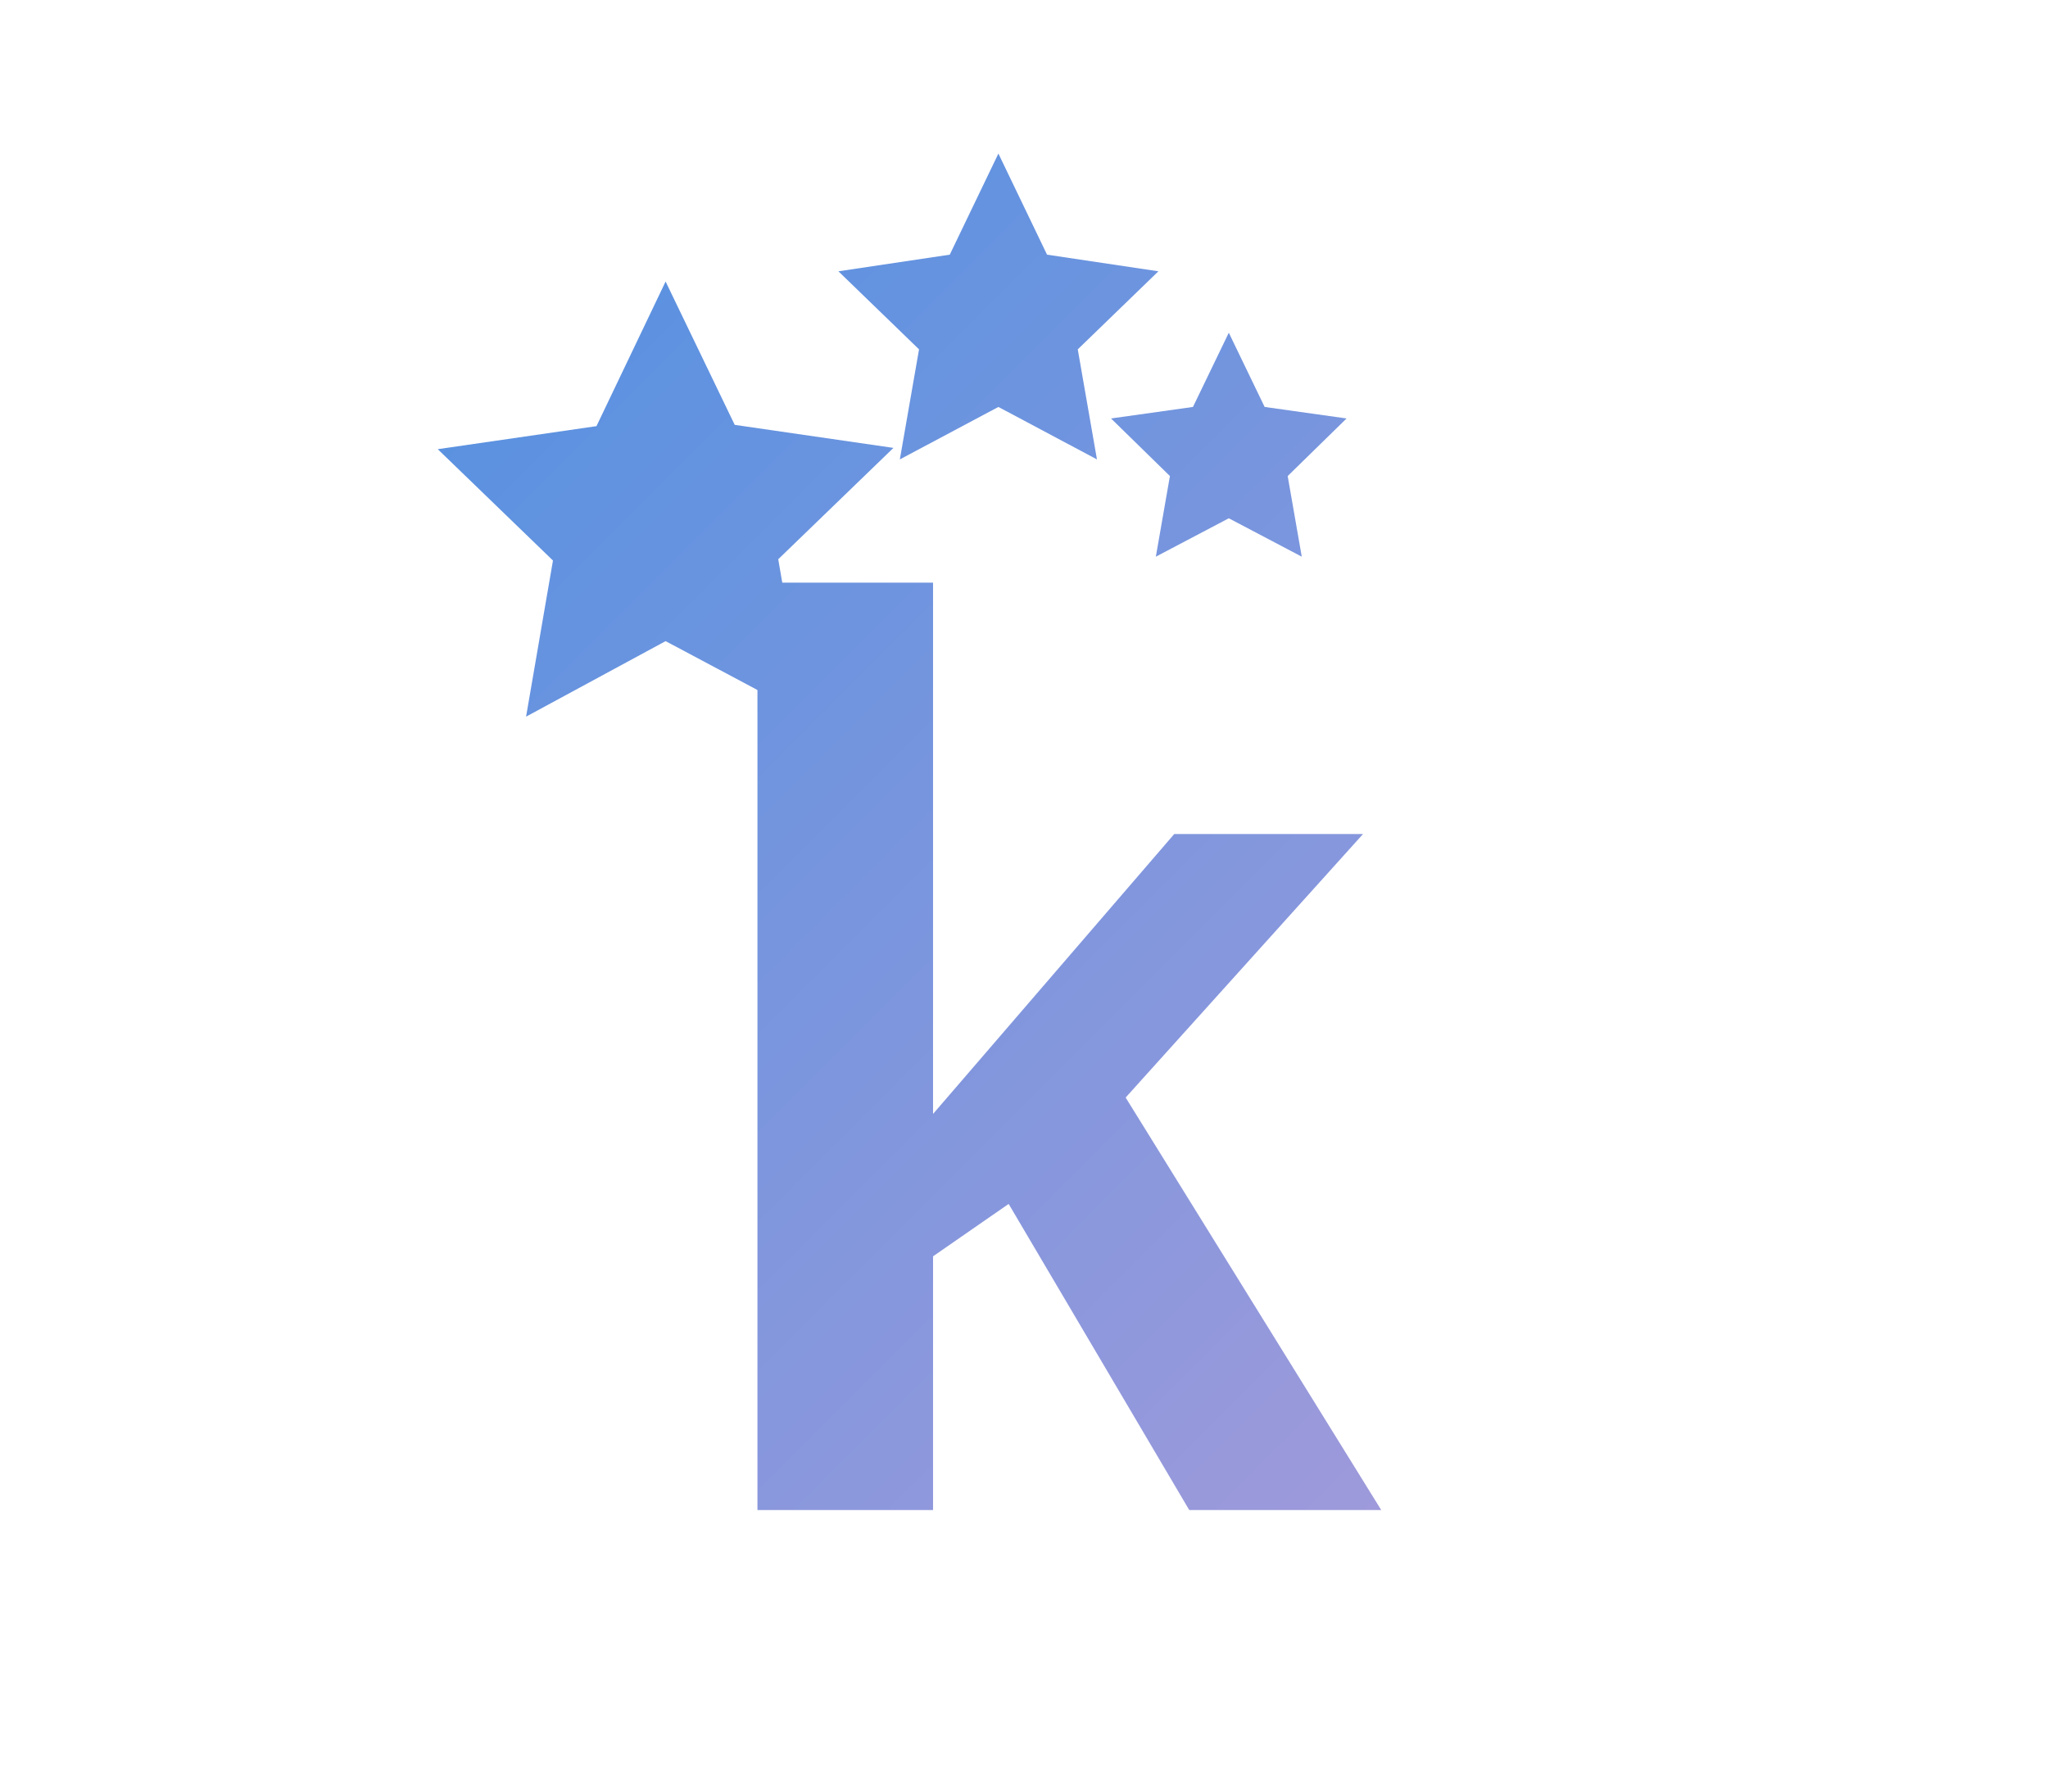
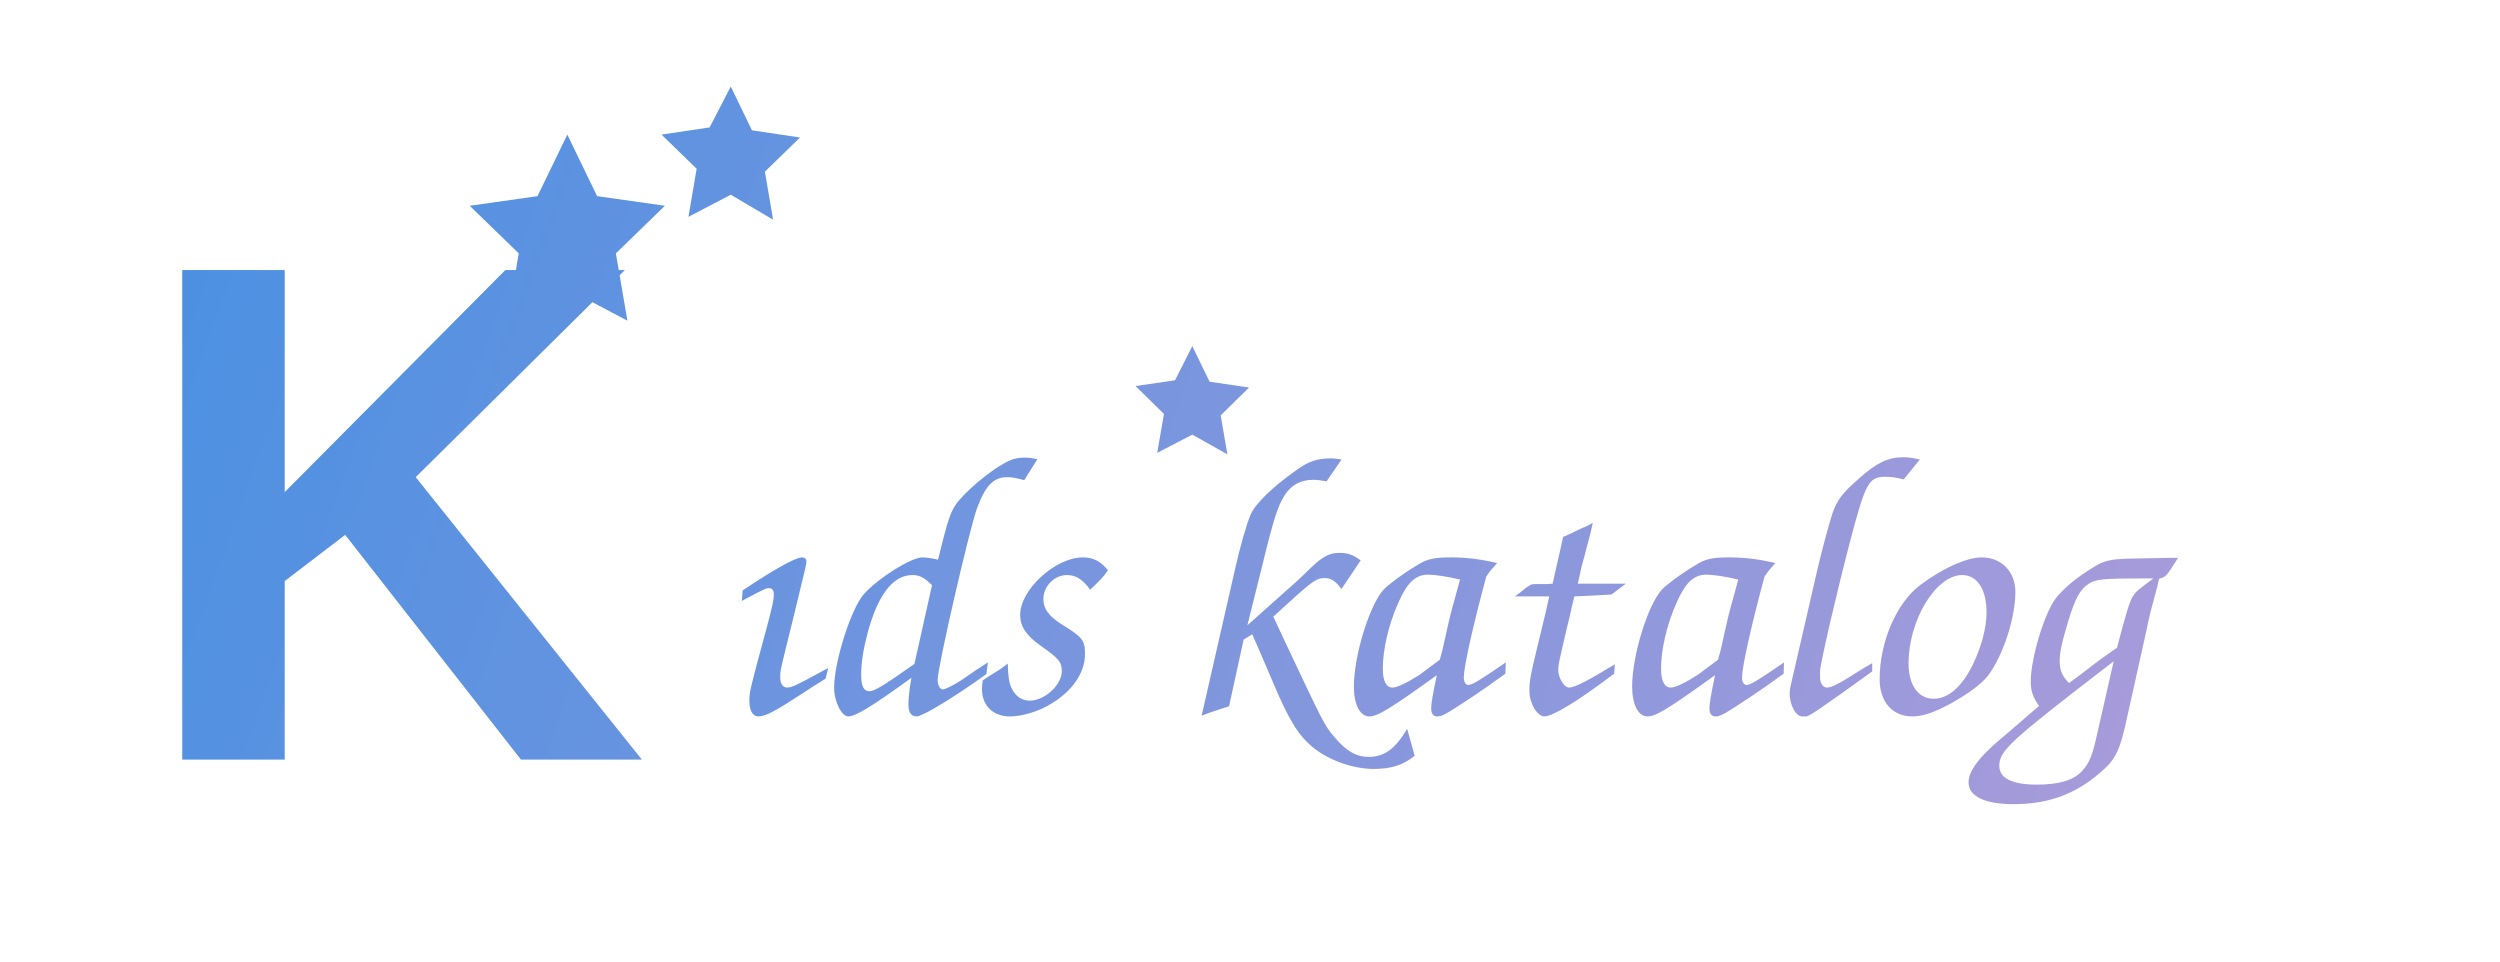
- <svg xmlns="http://www.w3.org/2000/svg" viewBox="0 0 160 140" role="img" aria-label="Kids Katalog">
+ <svg xmlns="http://www.w3.org/2000/svg" viewBox="0 0 520 200" role="img" aria-label="Kids katalog">
  <defs>
-     <linearGradient id="g" x1="20" y1="10" x2="140" y2="130" gradientUnits="userSpaceOnUse">
+     <linearGradient id="logoGrad" x1="40" y1="20" x2="480" y2="180" gradientUnits="userSpaceOnUse">
      <stop stop-color="#4A90E2" />
      <stop offset="1" stop-color="#B19CD9" />
    </linearGradient>
  </defs>
-   <g fill="url(#g)">
-     <path d="M52 22l5.4 11.2 12.4 1.8-9 8.7 2.1 12.2L52 50.1 41.1 56l2.1-12.2-9-8.7 12.4-1.8L52 22z" />
-     <path d="M78 12l3.8 7.9 8.7 1.3-6.3 6.1 1.5 8.6L78 31.8l-7.7 4.1 1.5-8.6-6.3-6.1 8.7-1.3L78 12z" />
-     <path d="M96 26l2.8 5.8 6.4.9-4.6 4.5 1.1 6.3L96 40.5l-5.7 3 1.1-6.3-4.6-4.5 6.4-.9L96 26z" />
-     <text x="80" y="118" text-anchor="middle" font-family="Fredoka, Nunito, Arial Rounded MT Bold, Arial, sans-serif" font-size="100" font-weight="700" letter-spacing="-2">k</text>
+   <g fill="url(#logoGrad)">
+     <path d="M118 28l6.2 12.8 14.1 2-10.2 9.9 2.4 14-12.5-6.6-12.5 6.6 2.4-14-10.2-9.9 14.1-2L118 28z" />
+     <path d="M152 18l4.4 9.1 10 1.5-7.3 7.1 1.7 10L152 40.5l-8.8 4.6 1.7-10-7.3-7.1 10-1.5L152 18z" />
+     <path d="M248 72l3.6 7.4 8.2 1.2-5.9 5.8 1.4 8.1L248 90.4l-7.3 3.8 1.4-8.1-5.9-5.8 8.2-1.2L248 72z" />
+     <text x="28" y="158" font-family="Fredoka, 'Arial Rounded MT Bold', Nunito, Arial, sans-serif" font-size="148" font-weight="700" letter-spacing="-6">K</text>
+     <text x="148" y="148" font-family="Caveat, 'Segoe Print', 'Comic Sans MS', cursive" font-size="78" font-weight="600">ıds katalog</text>
  </g>
</svg>
